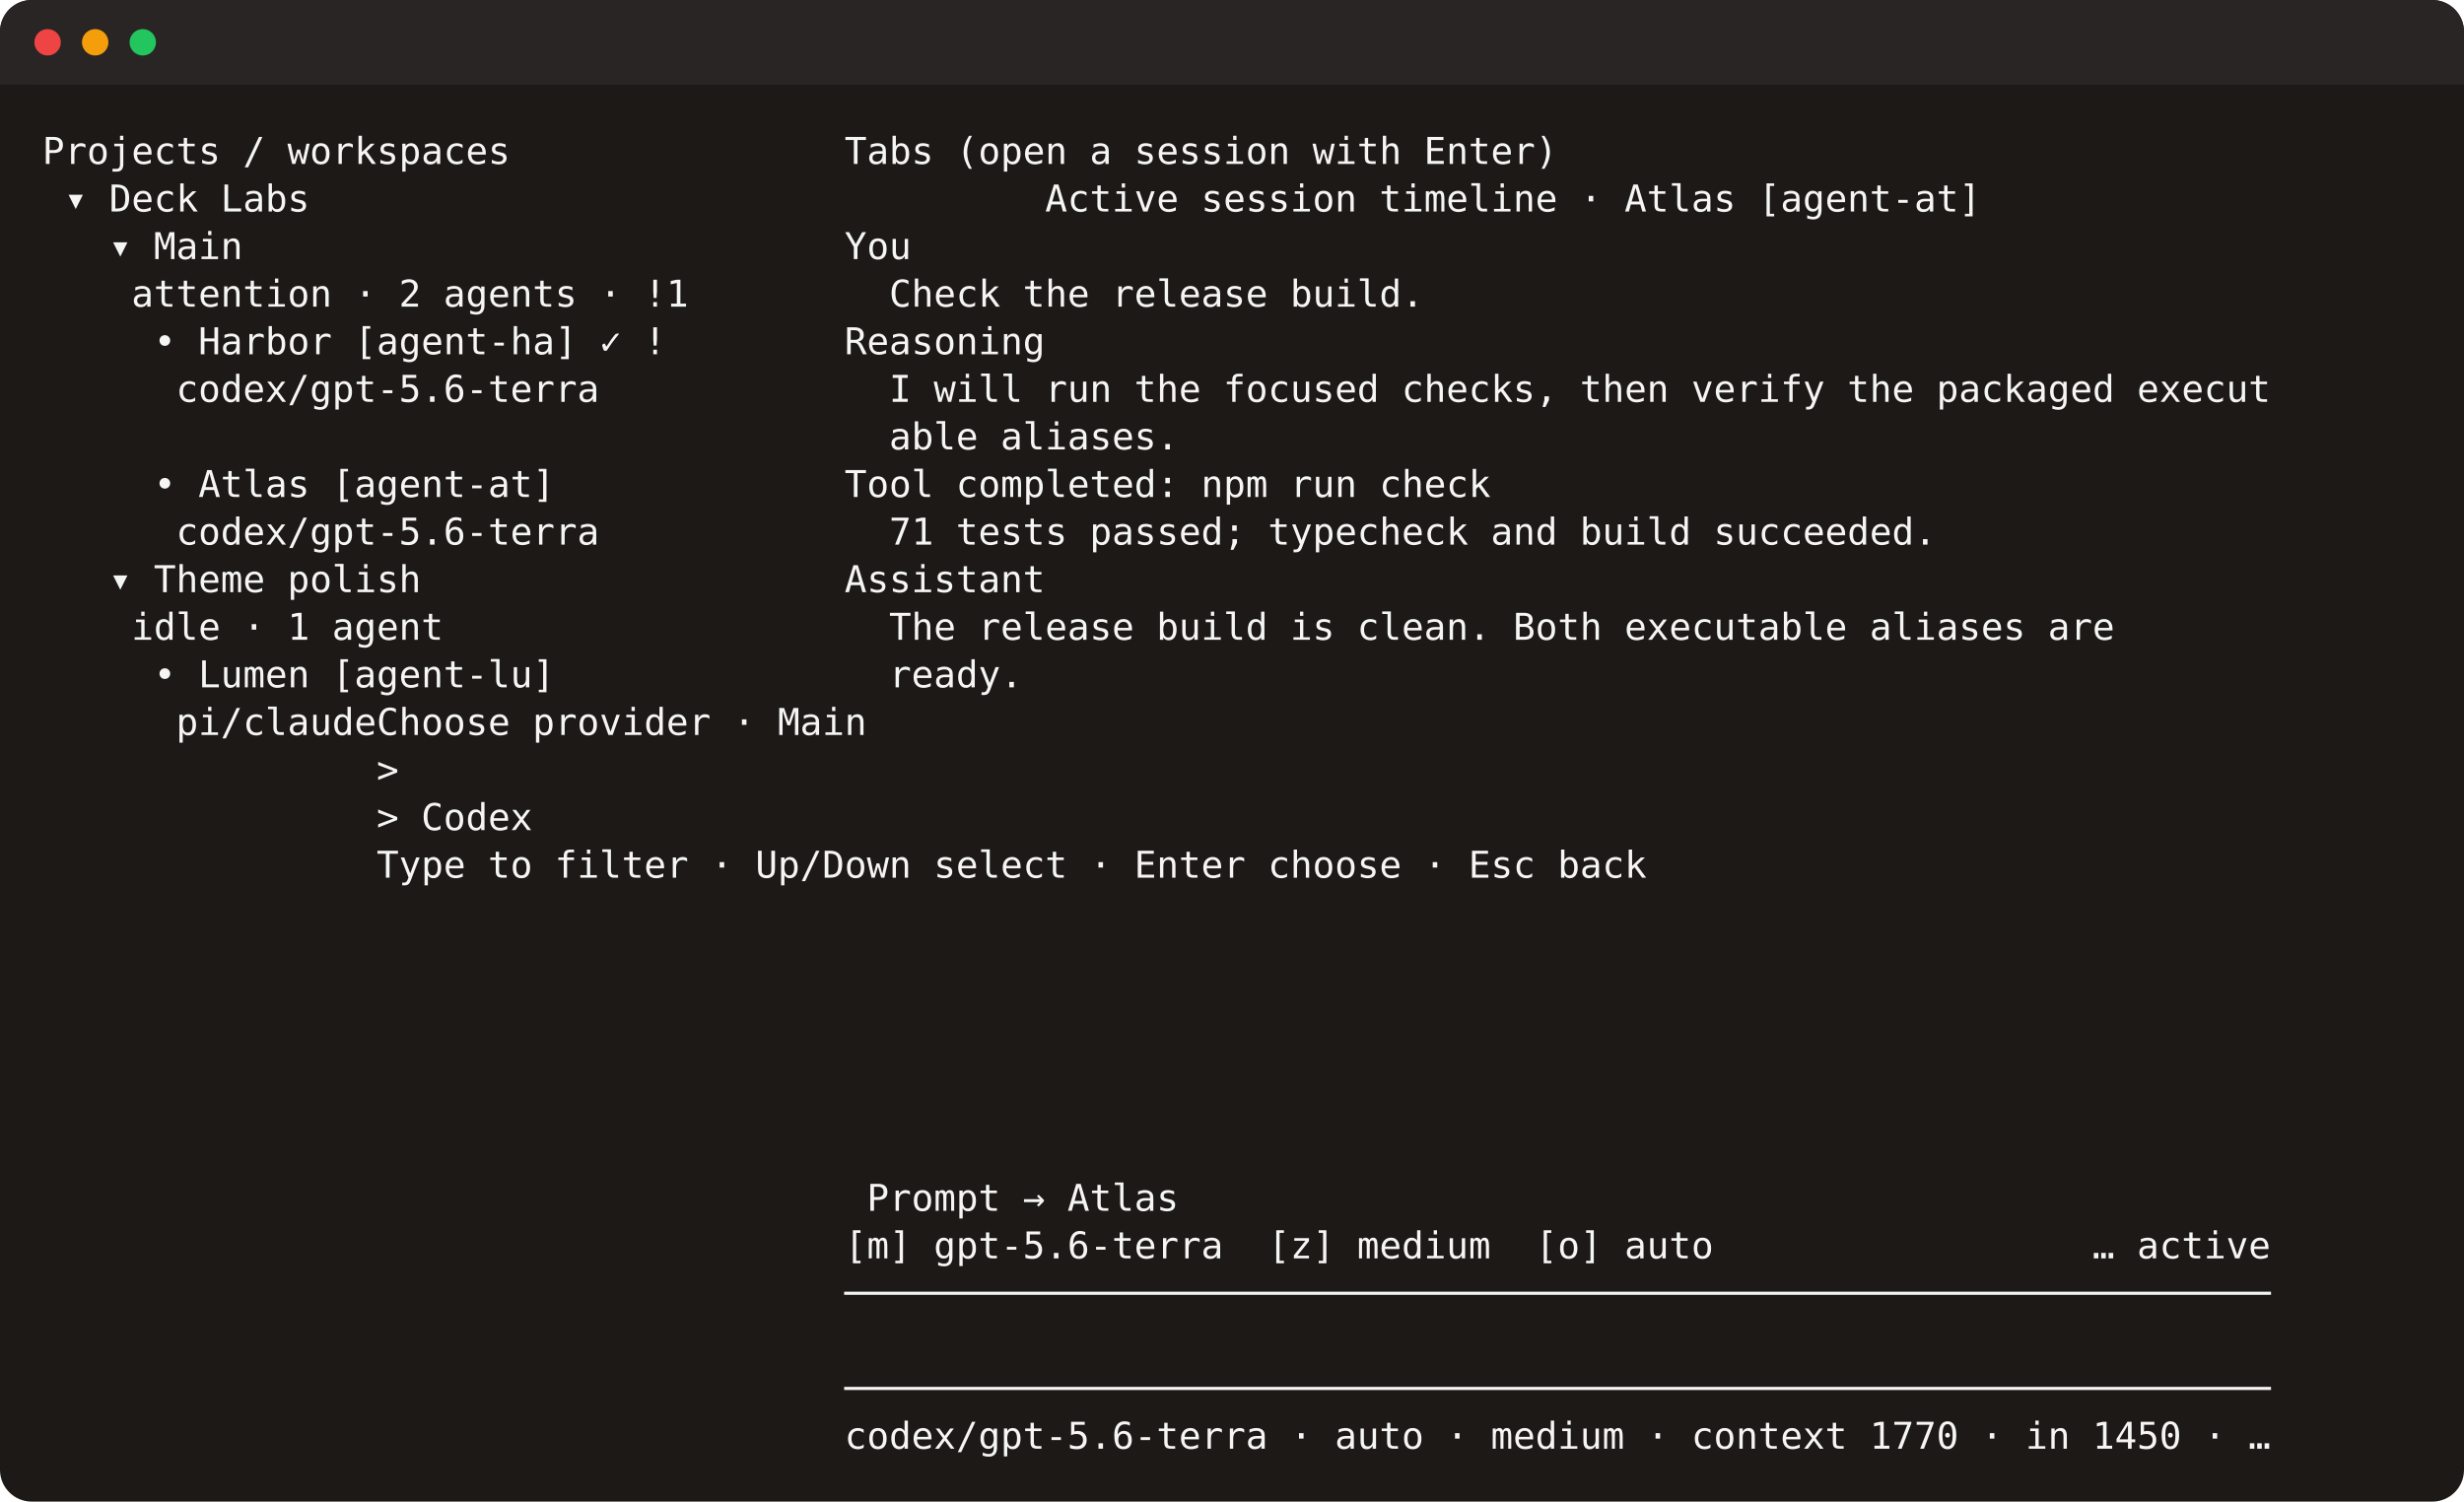
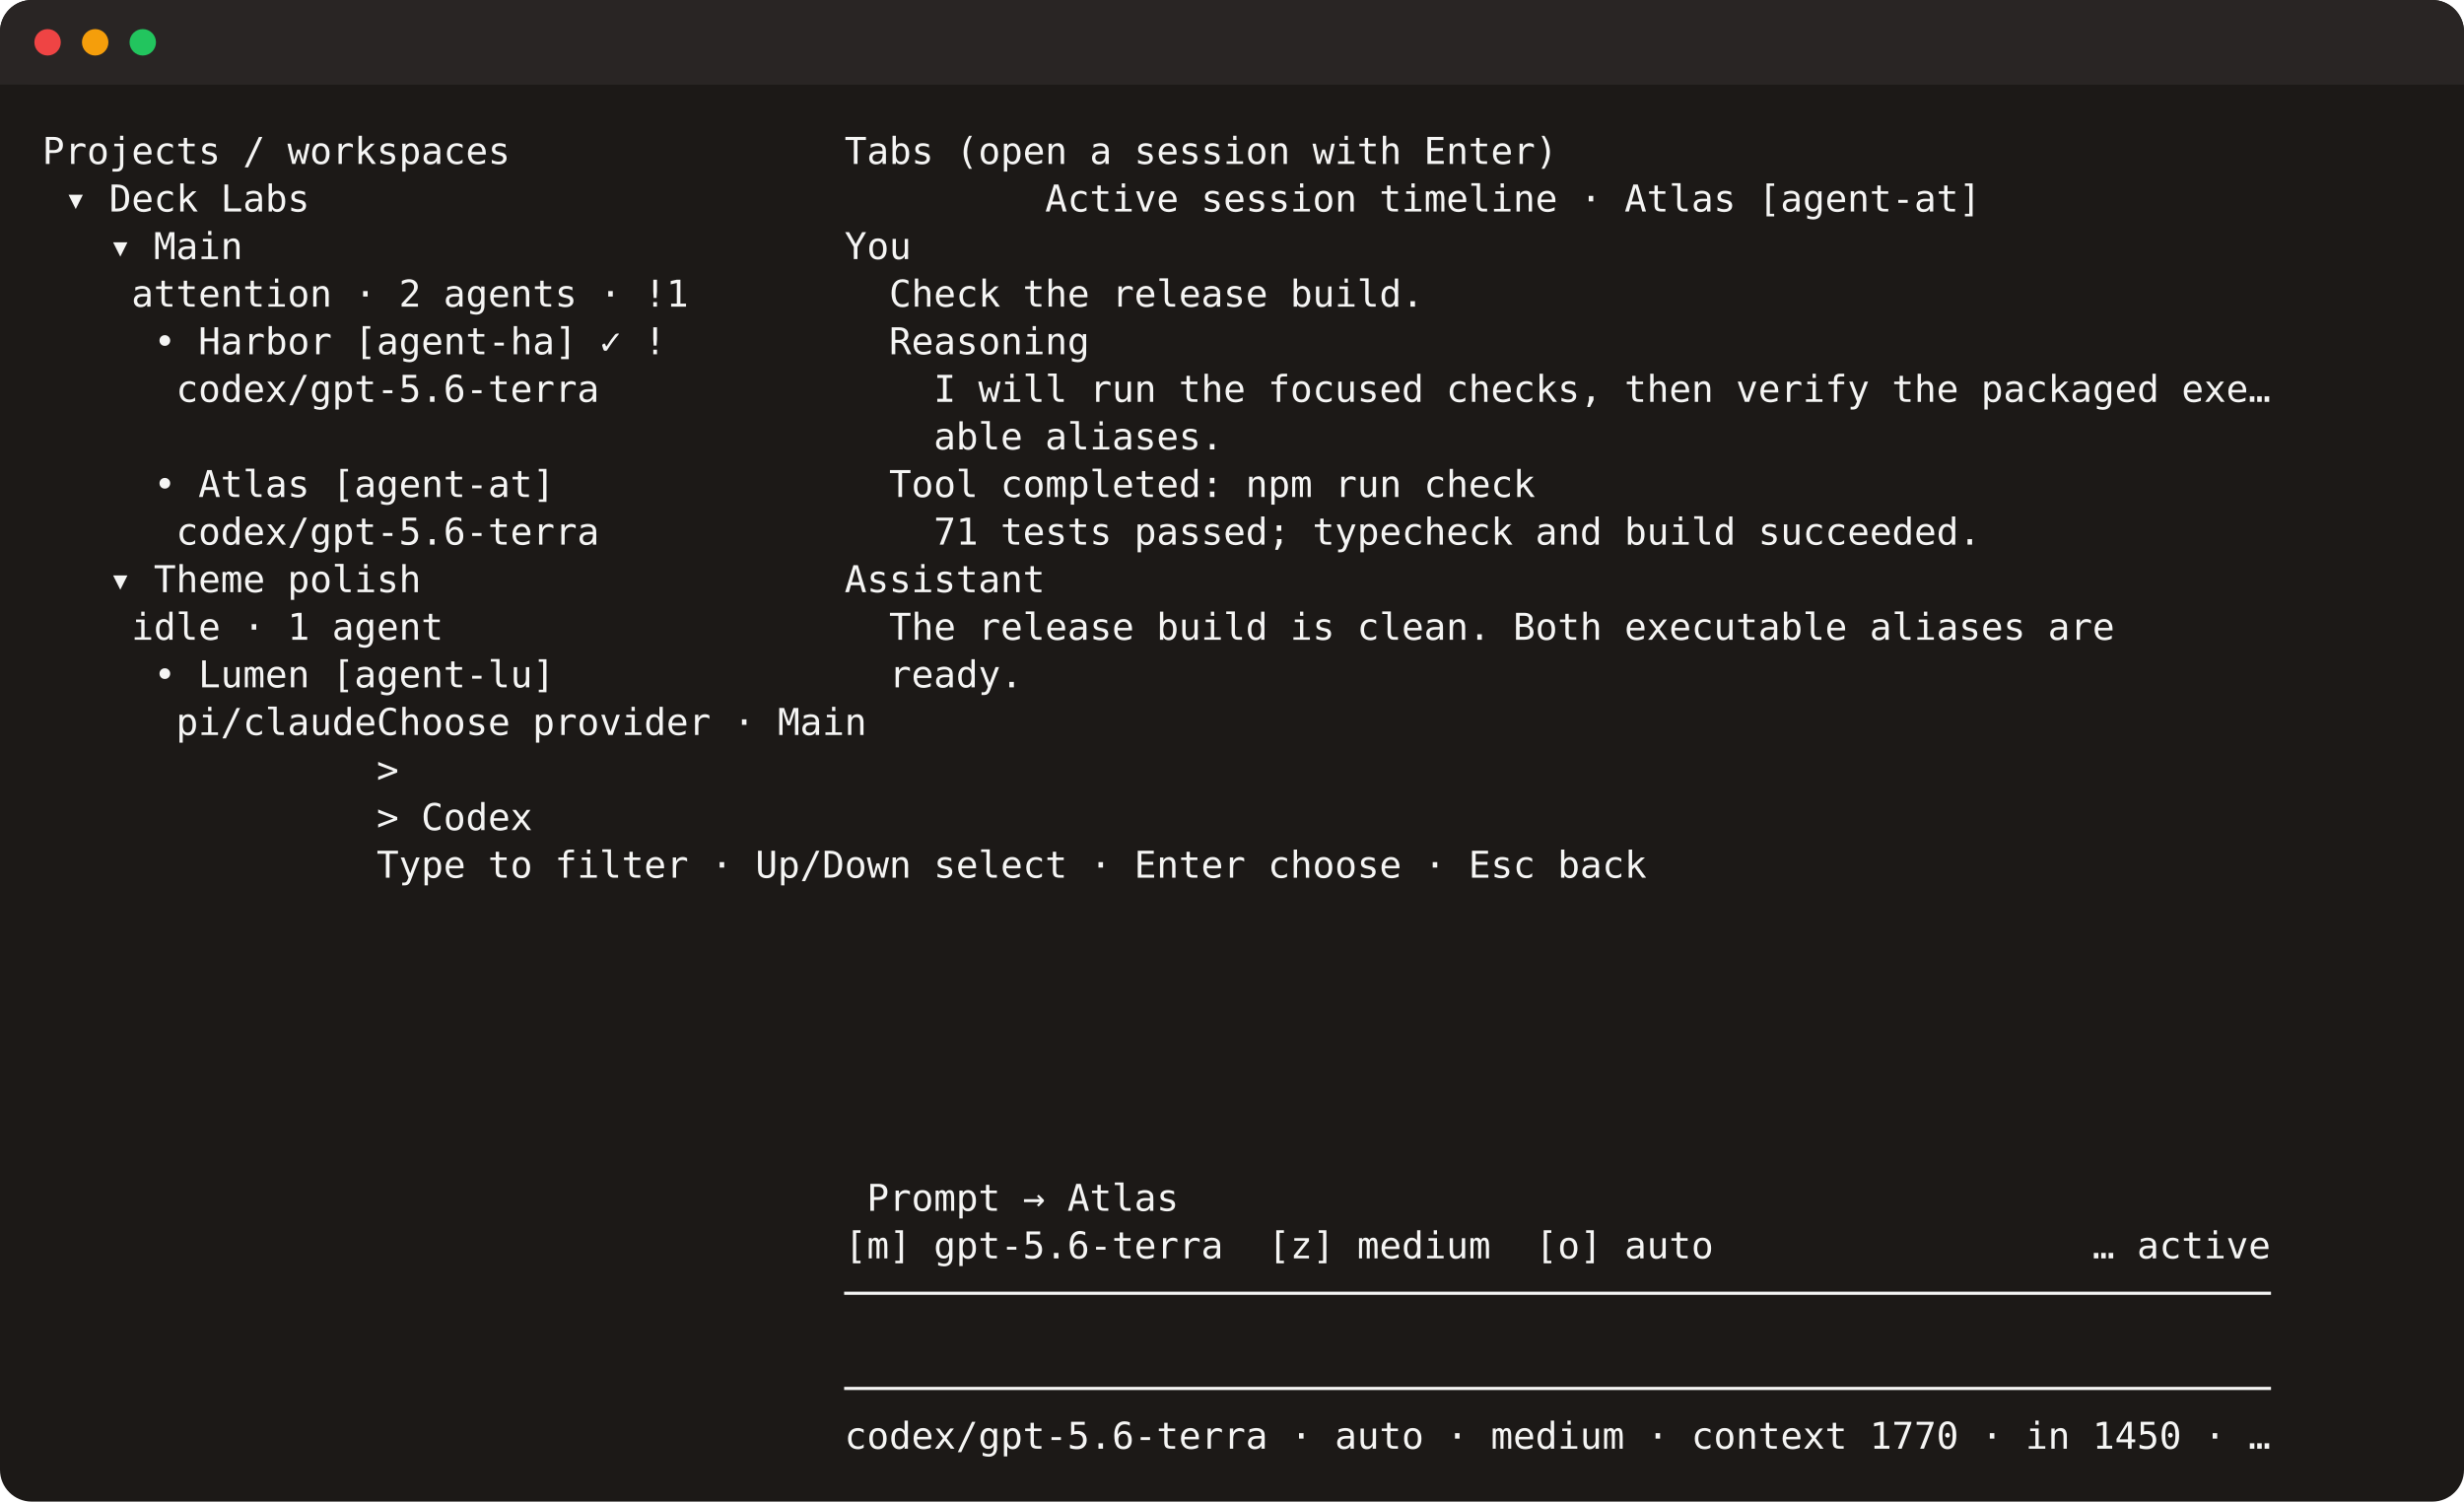
<svg xmlns="http://www.w3.org/2000/svg" width="932" height="568" viewBox="0 0 932 568">
  <rect width="932" height="568" rx="12" fill="#1c1917" />
  <rect width="932" height="32" rx="12" fill="#292524" />
  <rect y="20" width="932" height="12" fill="#292524" />
  <circle cx="18" cy="16" r="5" fill="#ef4444" />
  <circle cx="36" cy="16" r="5" fill="#f59e0b" />
  <circle cx="54" cy="16" r="5" fill="#22c55e" />
  <g fill="#f5f5f4" font-family="SFMono-Regular, Menlo, Consolas, monospace" font-size="14" xml:space="preserve">
    <text x="16" y="62">Projects / workspaces               Tabs (open a session with Enter)                                </text>
    <text x="16" y="80"> ▾ Deck Labs                                 Active session timeline · Atlas [agent-at]             </text>
    <text x="16" y="98">   ▾ Main                           You                                                             </text>
    <text x="16" y="116">    attention · 2 agents · !1         Check the release build.                                      </text>
-     <text x="16" y="134">     • Harbor [agent-ha] ✓ !        Reasoning                                                       </text>
-     <text x="16" y="152">      codex/gpt-5.6-terra             I will run the focused checks, then verify the packaged execut</text>
-     <text x="16" y="170">                                      able aliases.                                                 </text>
-     <text x="16" y="188">     • Atlas [agent-at]             Tool completed: npm run check                                   </text>
-     <text x="16" y="206">      codex/gpt-5.6-terra             71 tests passed; typecheck and build succeeded.               </text>
+     <text x="16" y="134">     • Harbor [agent-ha] ✓ !          Reasoning                                                     </text>
+     <text x="16" y="152">      codex/gpt-5.6-terra               I will run the focused checks, then verify the packaged exe…</text>
+     <text x="16" y="170">                                        able aliases.                                               </text>
+     <text x="16" y="188">     • Atlas [agent-at]               Tool completed: npm run check                                 </text>
+     <text x="16" y="206">      codex/gpt-5.6-terra               71 tests passed; typecheck and build succeeded.             </text>
    <text x="16" y="224">   ▾ Theme polish                   Assistant                                                       </text>
    <text x="16" y="242">    idle · 1 agent                    The release build is clean. Both executable aliases are       </text>
    <text x="16" y="260">     • Lumen [agent-lu]               ready.                                                        </text>
    <text x="16" y="278">      pi/claudeChoose provider · Main                                                               </text>
    <text x="16" y="296">               &gt;                                                                                    </text>
    <text x="16" y="314">               &gt; Codex                                                                              </text>
    <text x="16" y="332">               Type to filter · Up/Down select · Enter choose · Esc back                            </text>
    <text x="16" y="350" />
    <text x="16" y="368" />
    <text x="16" y="386" />
    <text x="16" y="404" />
    <text x="16" y="422" />
    <text x="16" y="440" />
    <text x="16" y="458">                                     Prompt → Atlas                                                 </text>
    <text x="16" y="476">                                    [m] gpt-5.6-terra  [z] medium  [o] auto                 … active</text>
    <text x="16" y="494">                                    ────────────────────────────────────────────────────────────────</text>
    <text x="16" y="512">                                                                                                    </text>
    <text x="16" y="530">                                    ────────────────────────────────────────────────────────────────</text>
    <text x="16" y="548">                                    codex/gpt-5.6-terra · auto · medium · context 1770 · in 1450 · …</text>
  </g>
</svg>
